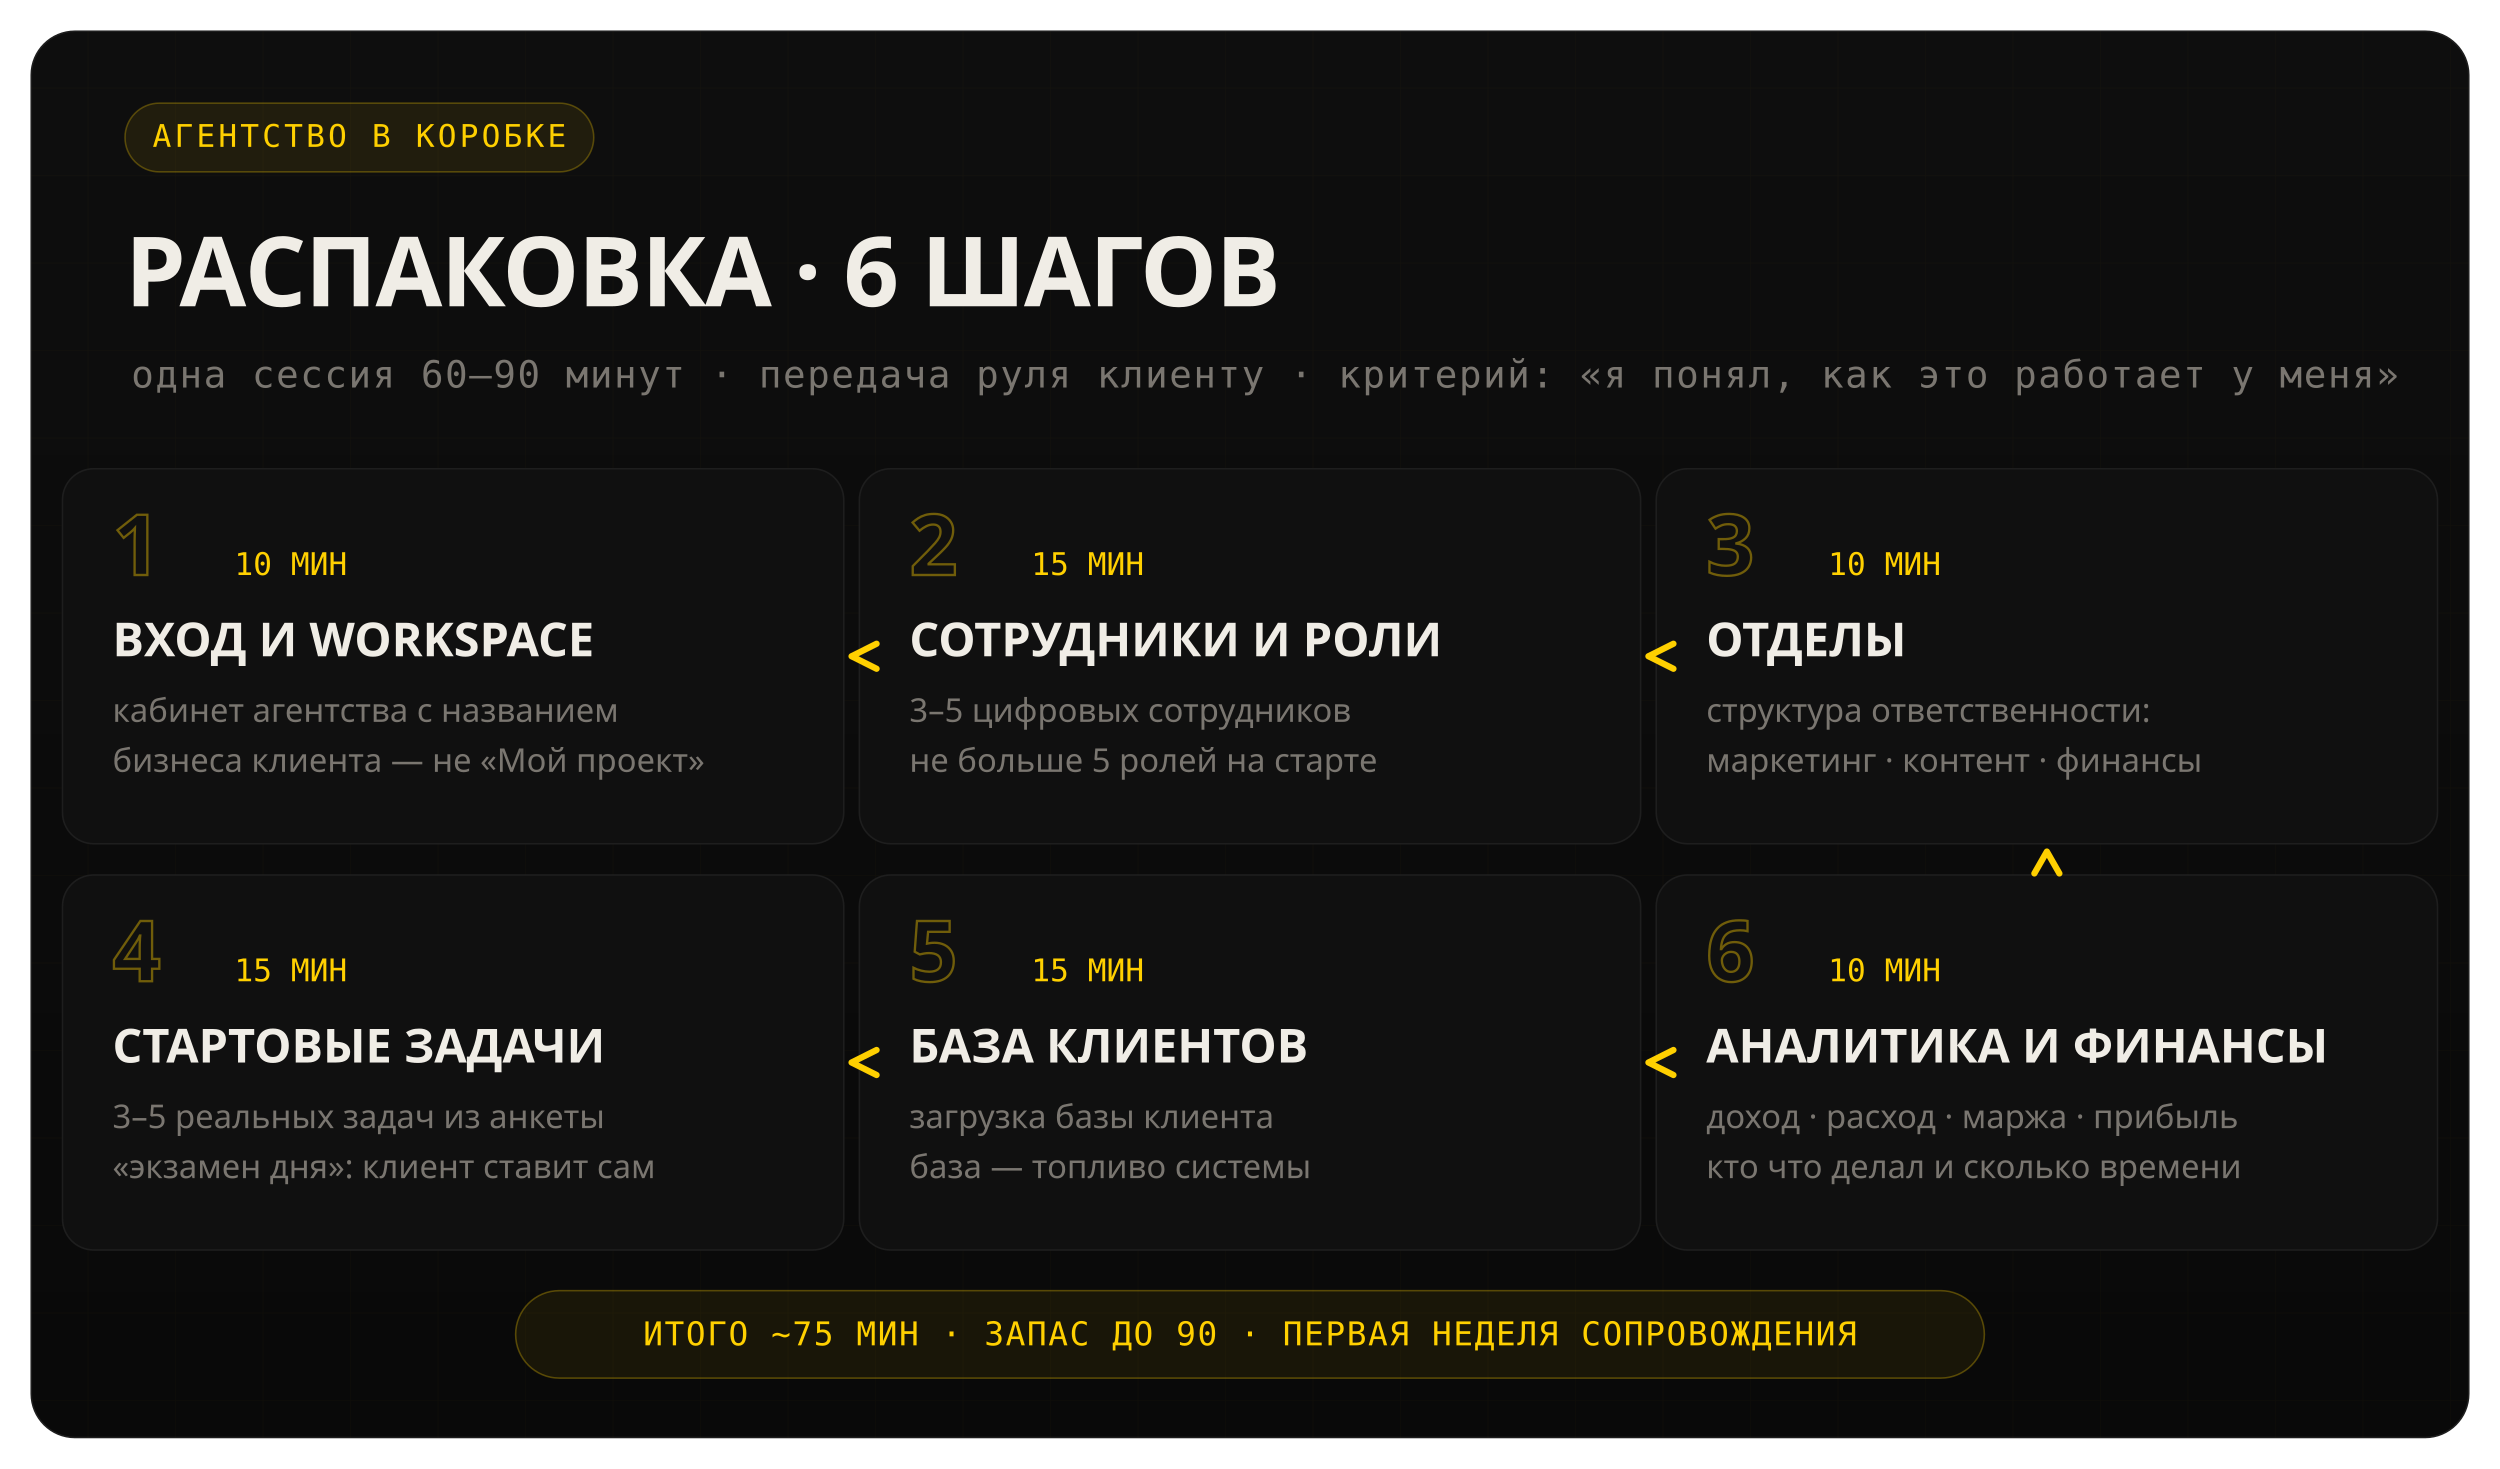
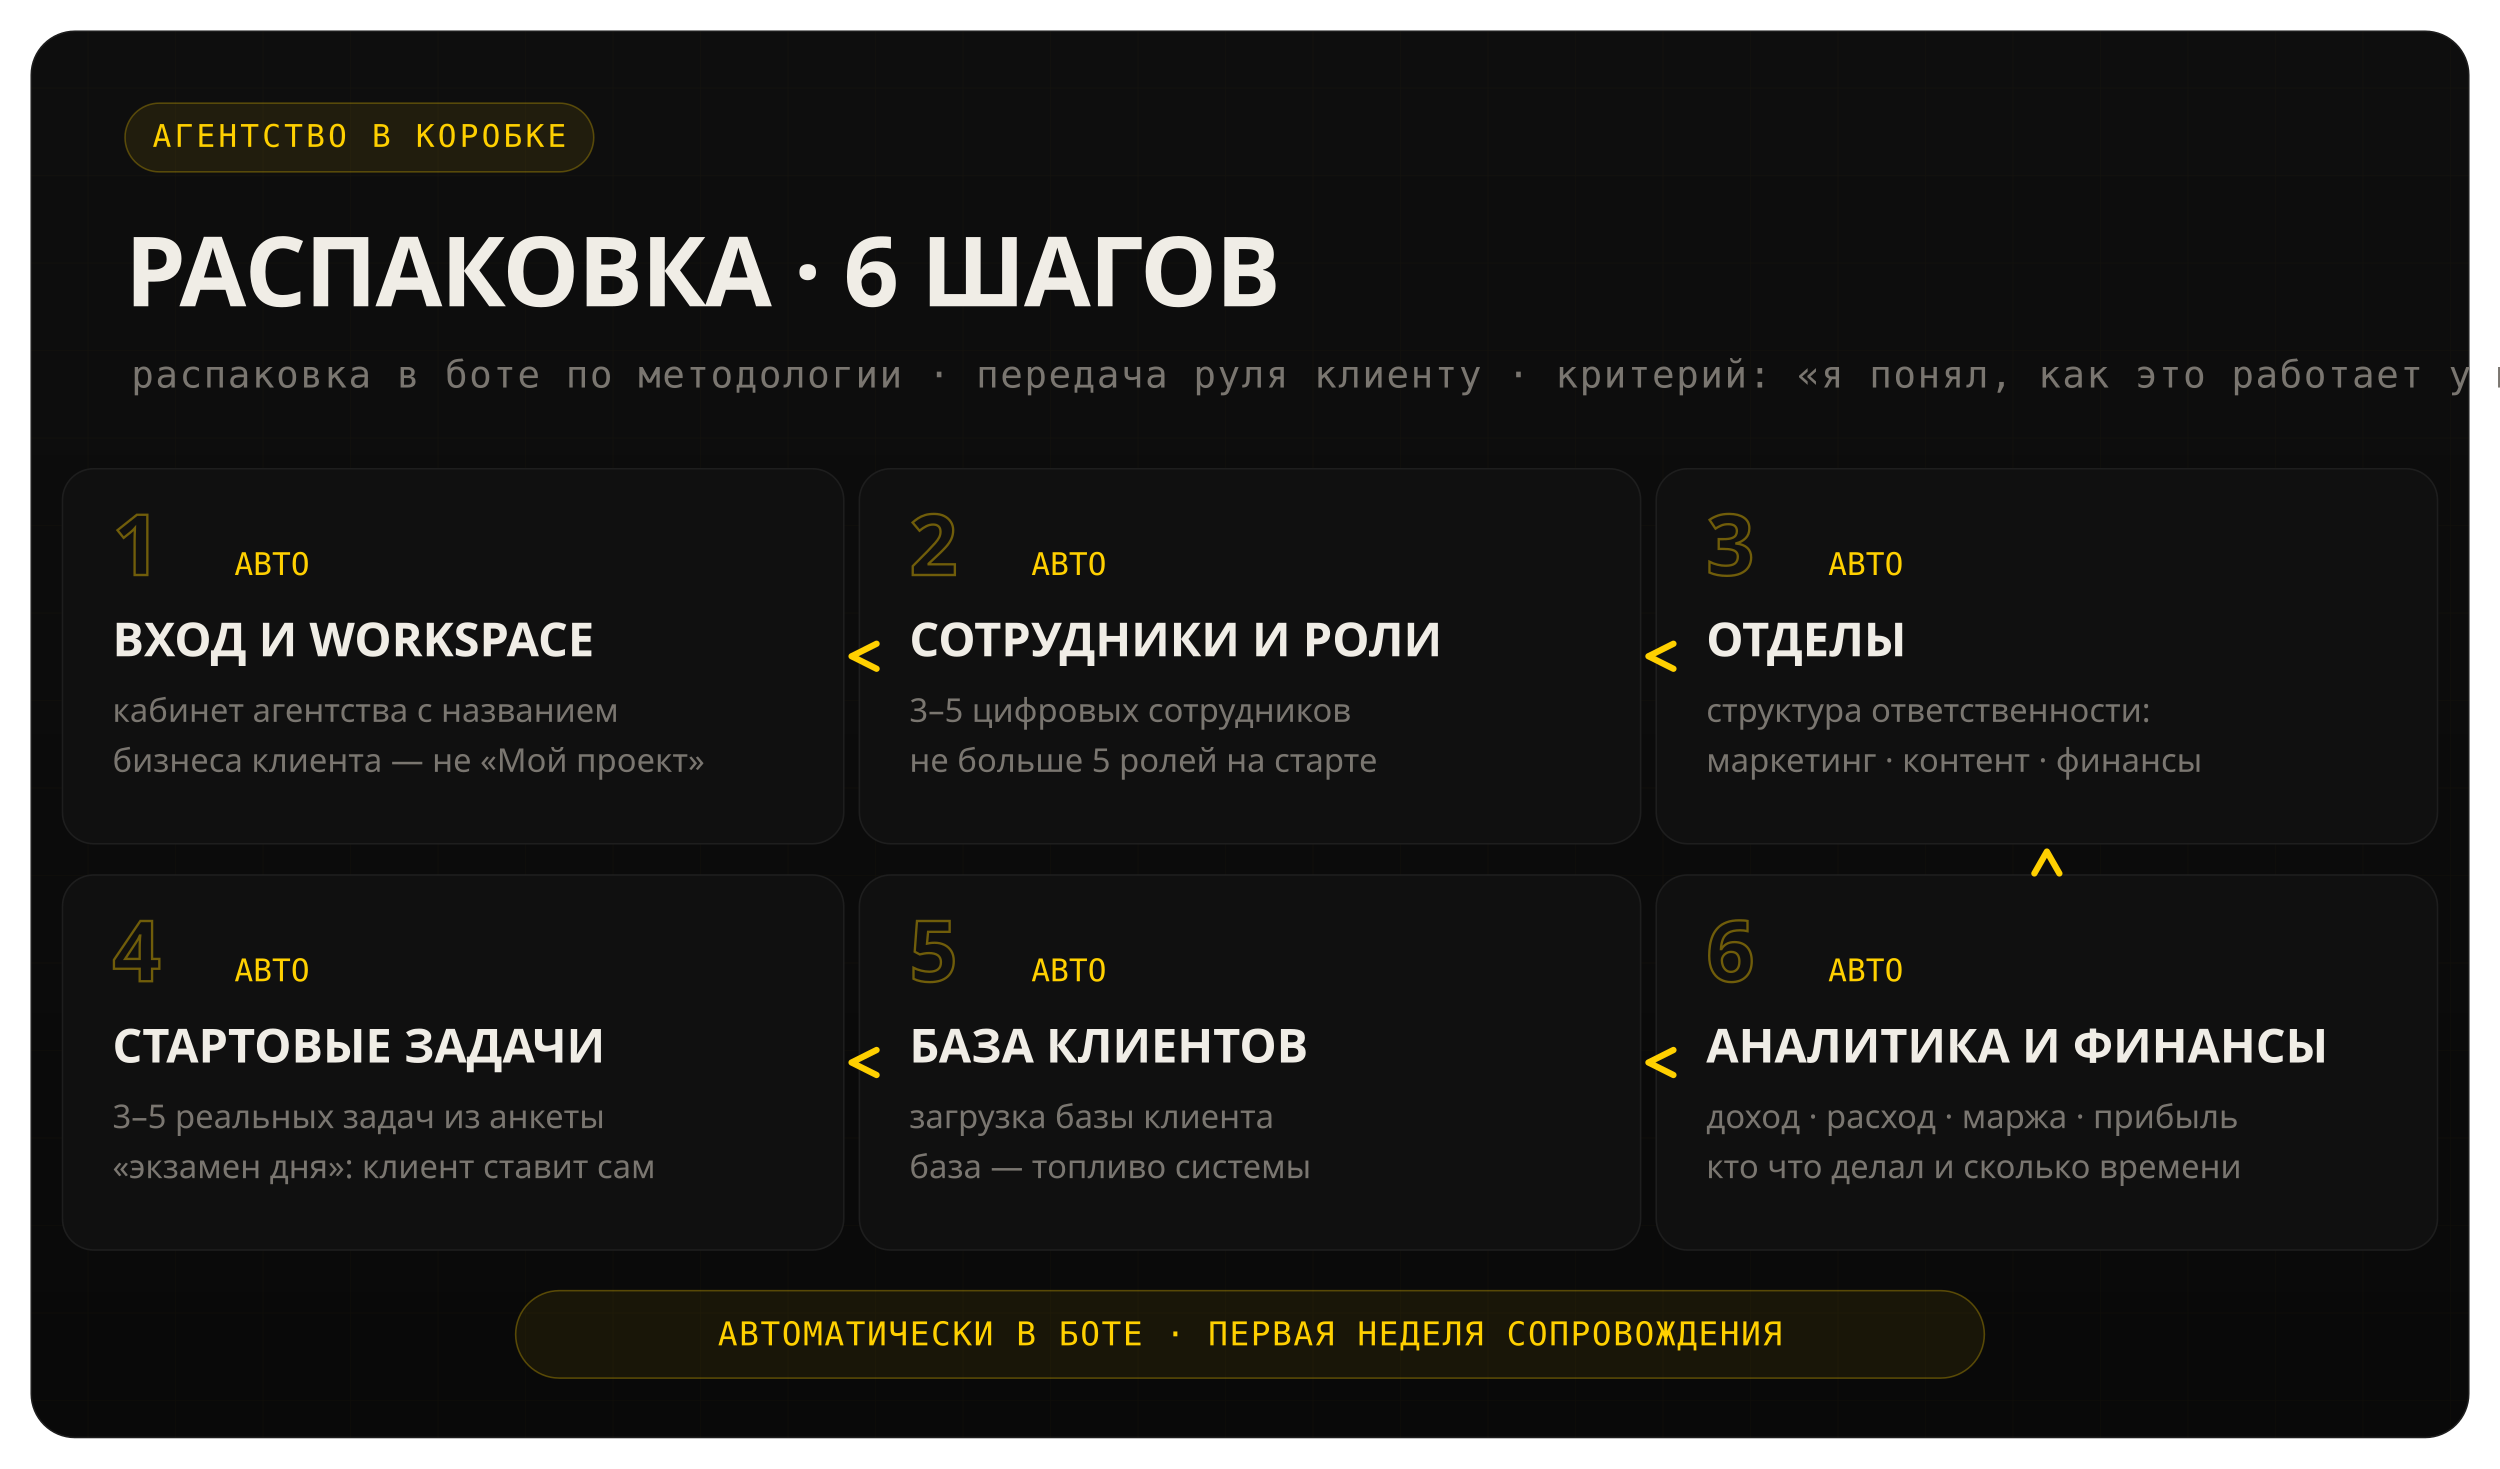
<svg xmlns="http://www.w3.org/2000/svg" viewBox="0 0 1600 940" width="1600" height="940" role="img" aria-label="Распаковка: шесть шагов внедрения клиента">
  <defs>
    <linearGradient id="panel" x1="0" y1="0" x2="0" y2="1">
      <stop offset="0" stop-color="#0e0e0e" />
      <stop offset="1" stop-color="#090909" />
    </linearGradient>
    <pattern id="grid" width="56" height="56" patternUnits="userSpaceOnUse">
      <path d="M56 0H0V56" fill="none" stroke="rgba(255,208,0,.04)" stroke-width="1" />
    </pattern>
  </defs>
  <rect x="20" y="20" width="1560" height="900" rx="28" fill="url(#panel)" stroke="#1e1e1e" />
  <rect x="20" y="20" width="1560" height="900" rx="28" fill="url(#grid)" opacity=".5" />
  <rect x="80" y="66" width="300" height="44" rx="22" fill="rgba(255,208,0,.08)" stroke="rgba(255,208,0,.28)" />
  <text x="230" y="94" text-anchor="middle" font-family="'Space Mono',monospace" font-size="20" letter-spacing="2" fill="#FFD000">АГЕНТСТВО В КОРОБКЕ</text>
  <text x="80" y="196" font-family="'Space Grotesk',sans-serif" font-weight="800" font-size="62" letter-spacing="-1" fill="#f0ede6">РАСПАКОВКА · 6 ШАГОВ</text>
-   <text x="84" y="248" font-family="'Space Mono',monospace" font-size="24" letter-spacing="1" fill="#7a7670">одна сессия 60–90 минут · передача руля клиенту · критерий: «я понял, как это работает у меня»</text>
+   <text x="84" y="248" font-family="'Space Mono',monospace" font-size="24" letter-spacing="1" fill="#7a7670">распаковка в боте по методологии · передача руля клиенту · критерий: «я понял, как это работает у меня»</text>
  <g font-family="'Manrope',sans-serif">
    <rect x="40" y="300" width="500" height="240" rx="20" fill="#101010" stroke="#1e1e1e" />
    <text x="72" y="368" font-family="'Space Grotesk',sans-serif" font-weight="800" font-size="54" fill="none" stroke="rgba(255,208,0,.4)" stroke-width="1.5">1</text>
-     <text x="150" y="368" font-family="'Space Mono',monospace" font-size="20" fill="#FFD000">10 МИН</text>
+     <text x="150" y="368" font-family="'Space Mono',monospace" font-size="20" fill="#FFD000">АВТО</text>
    <text x="72" y="420" font-family="'Space Grotesk',sans-serif" font-weight="800" font-size="30" fill="#f0ede6">ВХОД И WORKSPACE</text>
    <text x="72" y="462" font-family="'Manrope',sans-serif" font-size="21" fill="#7a7670">кабинет агентства с названием</text>
    <text x="72" y="494" font-family="'Manrope',sans-serif" font-size="21" fill="#7a7670">бизнеса клиента — не «Мой проект»</text>
    <rect x="550" y="300" width="500" height="240" rx="20" fill="#101010" stroke="#1e1e1e" />
    <text x="582" y="368" font-family="'Space Grotesk',sans-serif" font-weight="800" font-size="54" fill="none" stroke="rgba(255,208,0,.4)" stroke-width="1.5">2</text>
-     <text x="660" y="368" font-family="'Space Mono',monospace" font-size="20" fill="#FFD000">15 МИН</text>
+     <text x="660" y="368" font-family="'Space Mono',monospace" font-size="20" fill="#FFD000">АВТО</text>
    <text x="582" y="420" font-family="'Space Grotesk',sans-serif" font-weight="800" font-size="30" fill="#f0ede6">СОТРУДНИКИ И РОЛИ</text>
    <text x="582" y="462" font-family="'Manrope',sans-serif" font-size="21" fill="#7a7670">3–5 цифровых сотрудников</text>
    <text x="582" y="494" font-family="'Manrope',sans-serif" font-size="21" fill="#7a7670">не больше 5 ролей на старте</text>
    <rect x="1060" y="300" width="500" height="240" rx="20" fill="#101010" stroke="#1e1e1e" />
    <text x="1092" y="368" font-family="'Space Grotesk',sans-serif" font-weight="800" font-size="54" fill="none" stroke="rgba(255,208,0,.4)" stroke-width="1.5">3</text>
-     <text x="1170" y="368" font-family="'Space Mono',monospace" font-size="20" fill="#FFD000">10 МИН</text>
+     <text x="1170" y="368" font-family="'Space Mono',monospace" font-size="20" fill="#FFD000">АВТО</text>
    <text x="1092" y="420" font-family="'Space Grotesk',sans-serif" font-weight="800" font-size="30" fill="#f0ede6">ОТДЕЛЫ</text>
    <text x="1092" y="462" font-family="'Manrope',sans-serif" font-size="21" fill="#7a7670">структура ответственности:</text>
    <text x="1092" y="494" font-family="'Manrope',sans-serif" font-size="21" fill="#7a7670">маркетинг · контент · финансы</text>
    <rect x="40" y="560" width="500" height="240" rx="20" fill="#101010" stroke="#1e1e1e" />
    <text x="72" y="628" font-family="'Space Grotesk',sans-serif" font-weight="800" font-size="54" fill="none" stroke="rgba(255,208,0,.4)" stroke-width="1.5">4</text>
-     <text x="150" y="628" font-family="'Space Mono',monospace" font-size="20" fill="#FFD000">15 МИН</text>
+     <text x="150" y="628" font-family="'Space Mono',monospace" font-size="20" fill="#FFD000">АВТО</text>
    <text x="72" y="680" font-family="'Space Grotesk',sans-serif" font-weight="800" font-size="30" fill="#f0ede6">СТАРТОВЫЕ ЗАДАЧИ</text>
    <text x="72" y="722" font-family="'Manrope',sans-serif" font-size="21" fill="#7a7670">3–5 реальных задач из анкеты</text>
    <text x="72" y="754" font-family="'Manrope',sans-serif" font-size="21" fill="#7a7670">«экзамен дня»: клиент ставит сам</text>
    <rect x="550" y="560" width="500" height="240" rx="20" fill="#101010" stroke="#1e1e1e" />
    <text x="582" y="628" font-family="'Space Grotesk',sans-serif" font-weight="800" font-size="54" fill="none" stroke="rgba(255,208,0,.4)" stroke-width="1.5">5</text>
-     <text x="660" y="628" font-family="'Space Mono',monospace" font-size="20" fill="#FFD000">15 МИН</text>
+     <text x="660" y="628" font-family="'Space Mono',monospace" font-size="20" fill="#FFD000">АВТО</text>
    <text x="582" y="680" font-family="'Space Grotesk',sans-serif" font-weight="800" font-size="30" fill="#f0ede6">БАЗА КЛИЕНТОВ</text>
    <text x="582" y="722" font-family="'Manrope',sans-serif" font-size="21" fill="#7a7670">загрузка базы клиента</text>
    <text x="582" y="754" font-family="'Manrope',sans-serif" font-size="21" fill="#7a7670">база — топливо системы</text>
    <rect x="1060" y="560" width="500" height="240" rx="20" fill="#101010" stroke="#1e1e1e" />
    <text x="1092" y="628" font-family="'Space Grotesk',sans-serif" font-weight="800" font-size="54" fill="none" stroke="rgba(255,208,0,.4)" stroke-width="1.5">6</text>
-     <text x="1170" y="628" font-family="'Space Mono',monospace" font-size="20" fill="#FFD000">10 МИН</text>
+     <text x="1170" y="628" font-family="'Space Mono',monospace" font-size="20" fill="#FFD000">АВТО</text>
    <text x="1092" y="680" font-family="'Space Grotesk',sans-serif" font-weight="800" font-size="30" fill="#f0ede6">АНАЛИТИКА И ФИНАНСЫ</text>
    <text x="1092" y="722" font-family="'Manrope',sans-serif" font-size="21" fill="#7a7670">доход · расход · маржа · прибыль</text>
    <text x="1092" y="754" font-family="'Manrope',sans-serif" font-size="21" fill="#7a7670">кто что делал и сколько времени</text>
  </g>
  <g stroke="#FFD000" stroke-width="4" fill="none" stroke-linecap="round">
    <path d="M545,420 l16,-8 m-16,8 l16,8" />
    <path d="M1055,420 l16,-8 m-16,8 l16,8" />
    <path d="M1310,545 l-8,14 m8,-14 l8,14" />
    <path d="M545,680 l16,-8 m-16,8 l16,8" />
    <path d="M1055,680 l16,-8 m-16,8 l16,8" />
  </g>
  <rect x="330" y="826" width="940" height="56" rx="28" fill="rgba(255,208,0,.07)" stroke="rgba(255,208,0,.3)" />
-   <text x="800" y="861" text-anchor="middle" font-family="'Space Mono',monospace" font-size="21" letter-spacing="1" fill="#FFD000">ИТОГО ~75 МИН · ЗАПАС ДО 90 · ПЕРВАЯ НЕДЕЛЯ СОПРОВОЖДЕНИЯ</text>
+   <text x="800" y="861" text-anchor="middle" font-family="'Space Mono',monospace" font-size="21" letter-spacing="1" fill="#FFD000">АВТОМАТИЧЕСКИ В БОТЕ · ПЕРВАЯ НЕДЕЛЯ СОПРОВОЖДЕНИЯ</text>
</svg>
